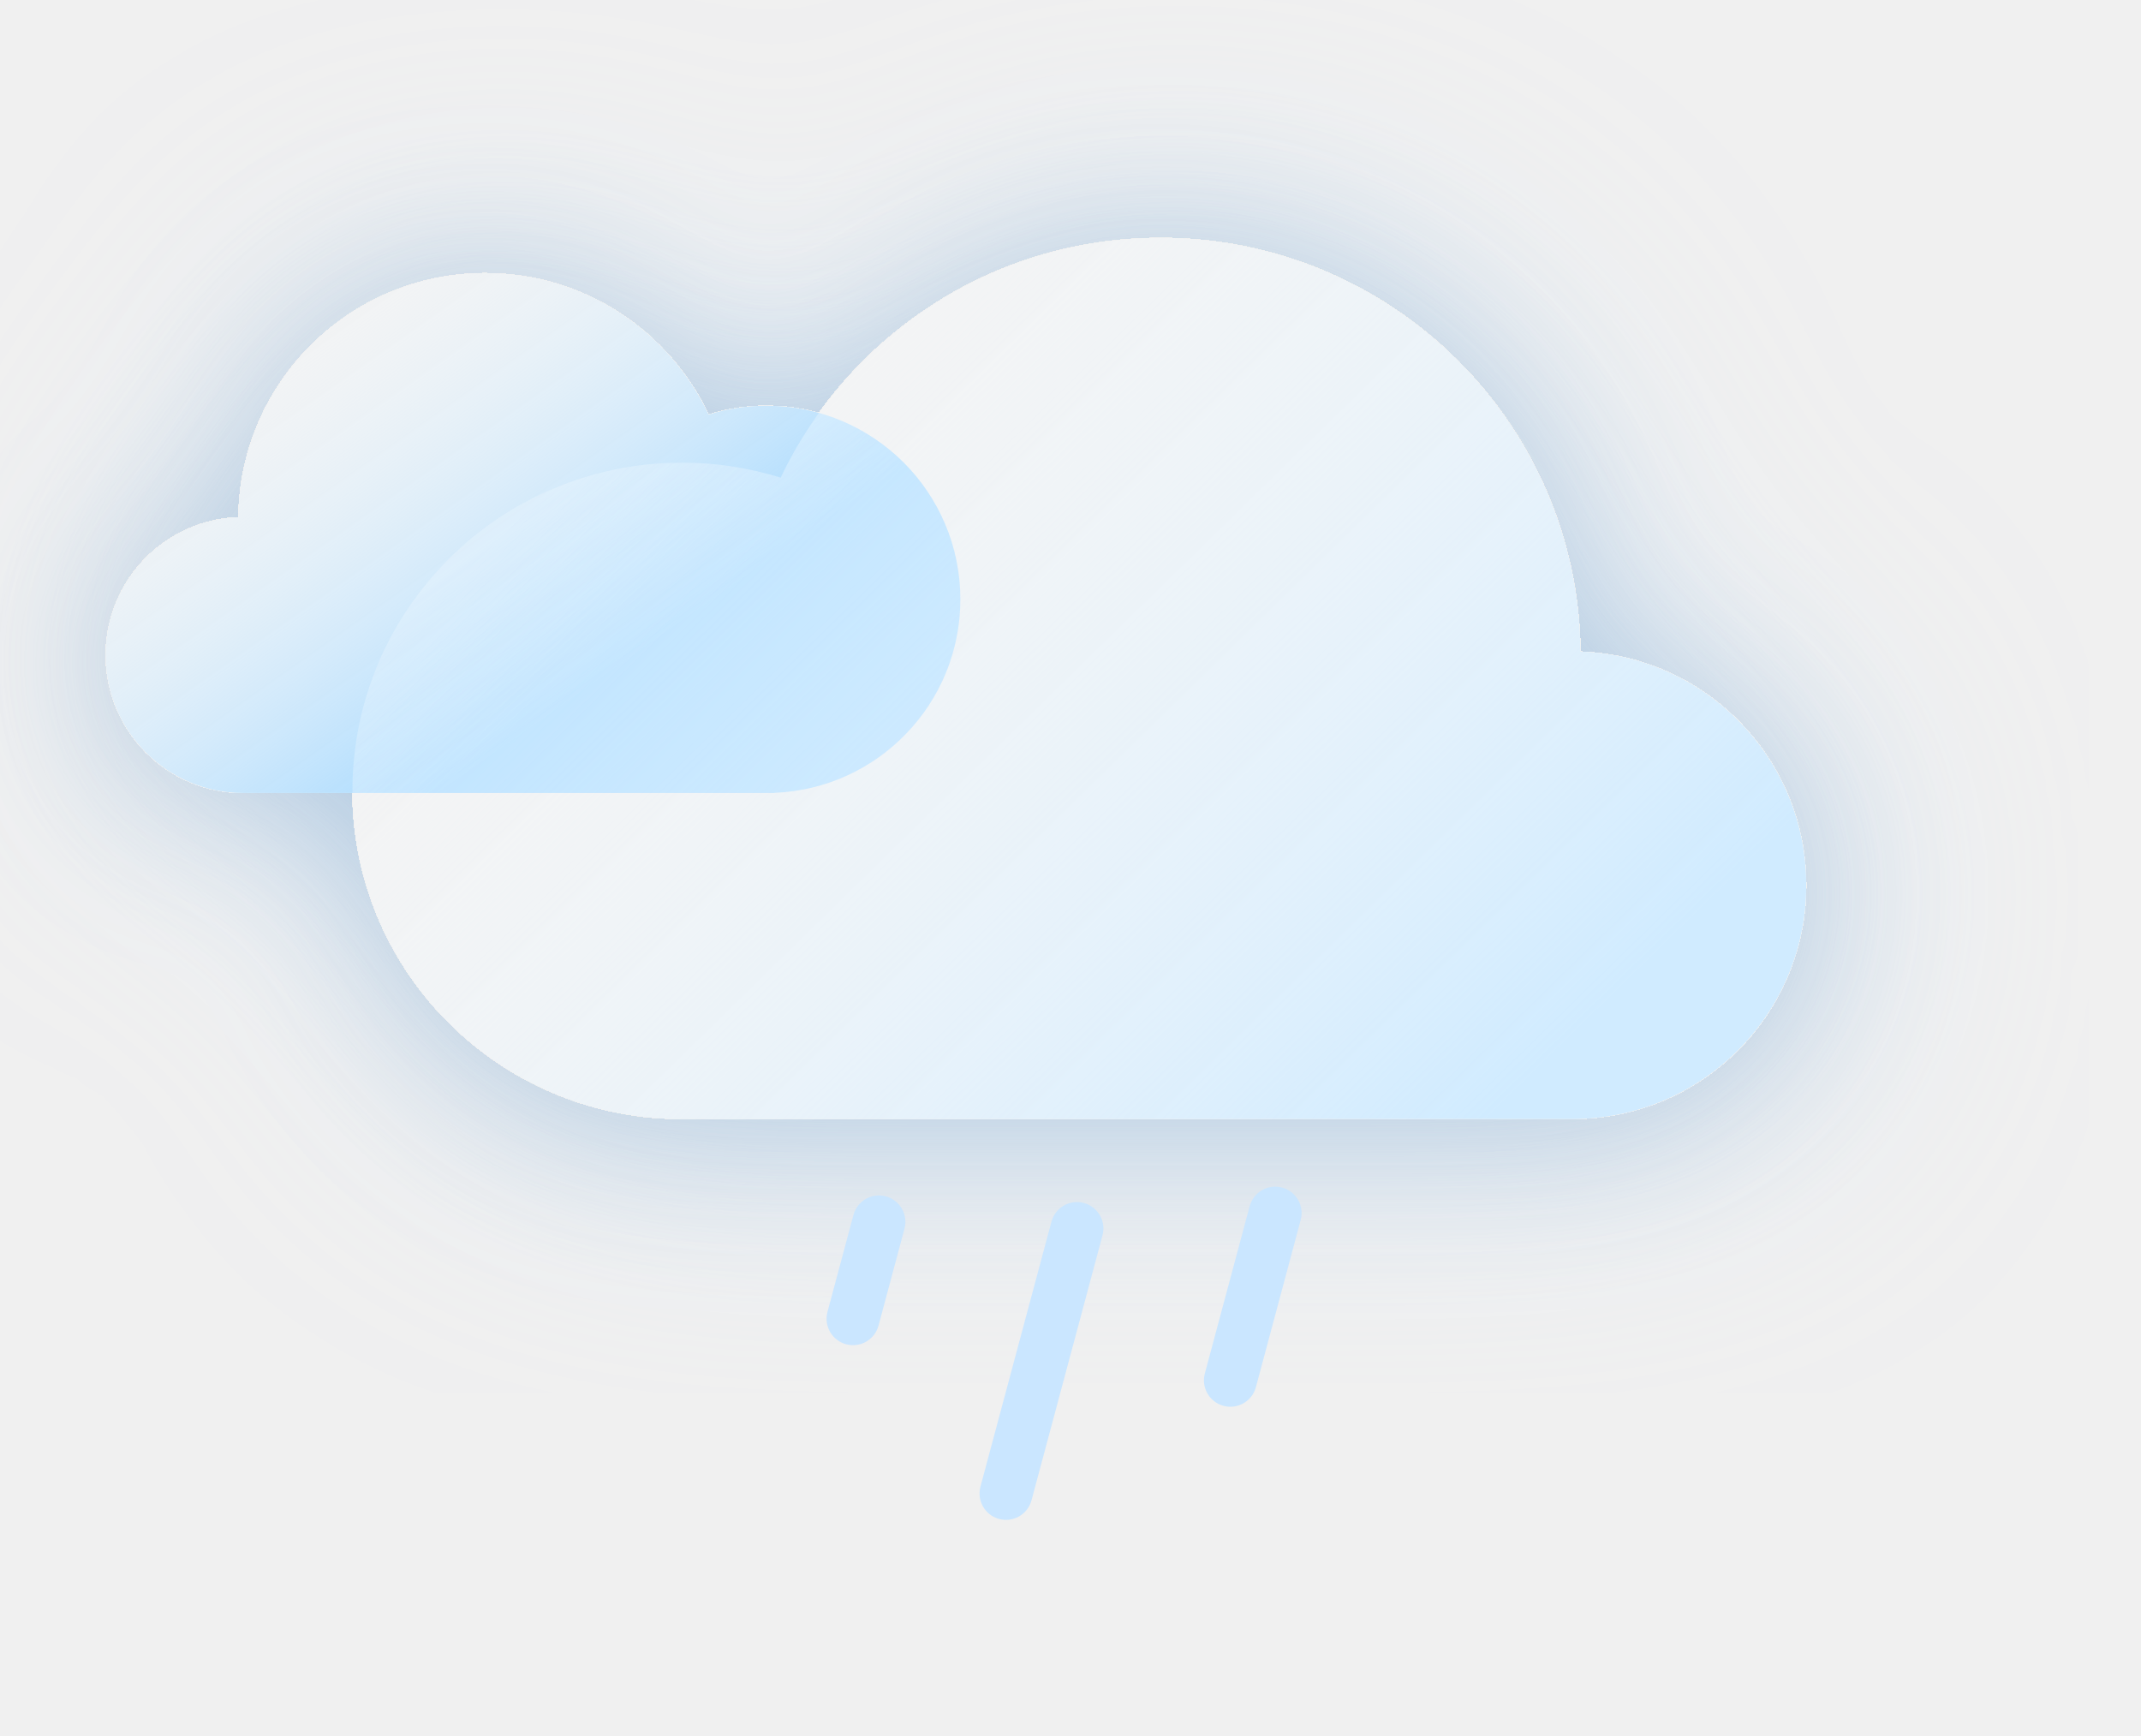
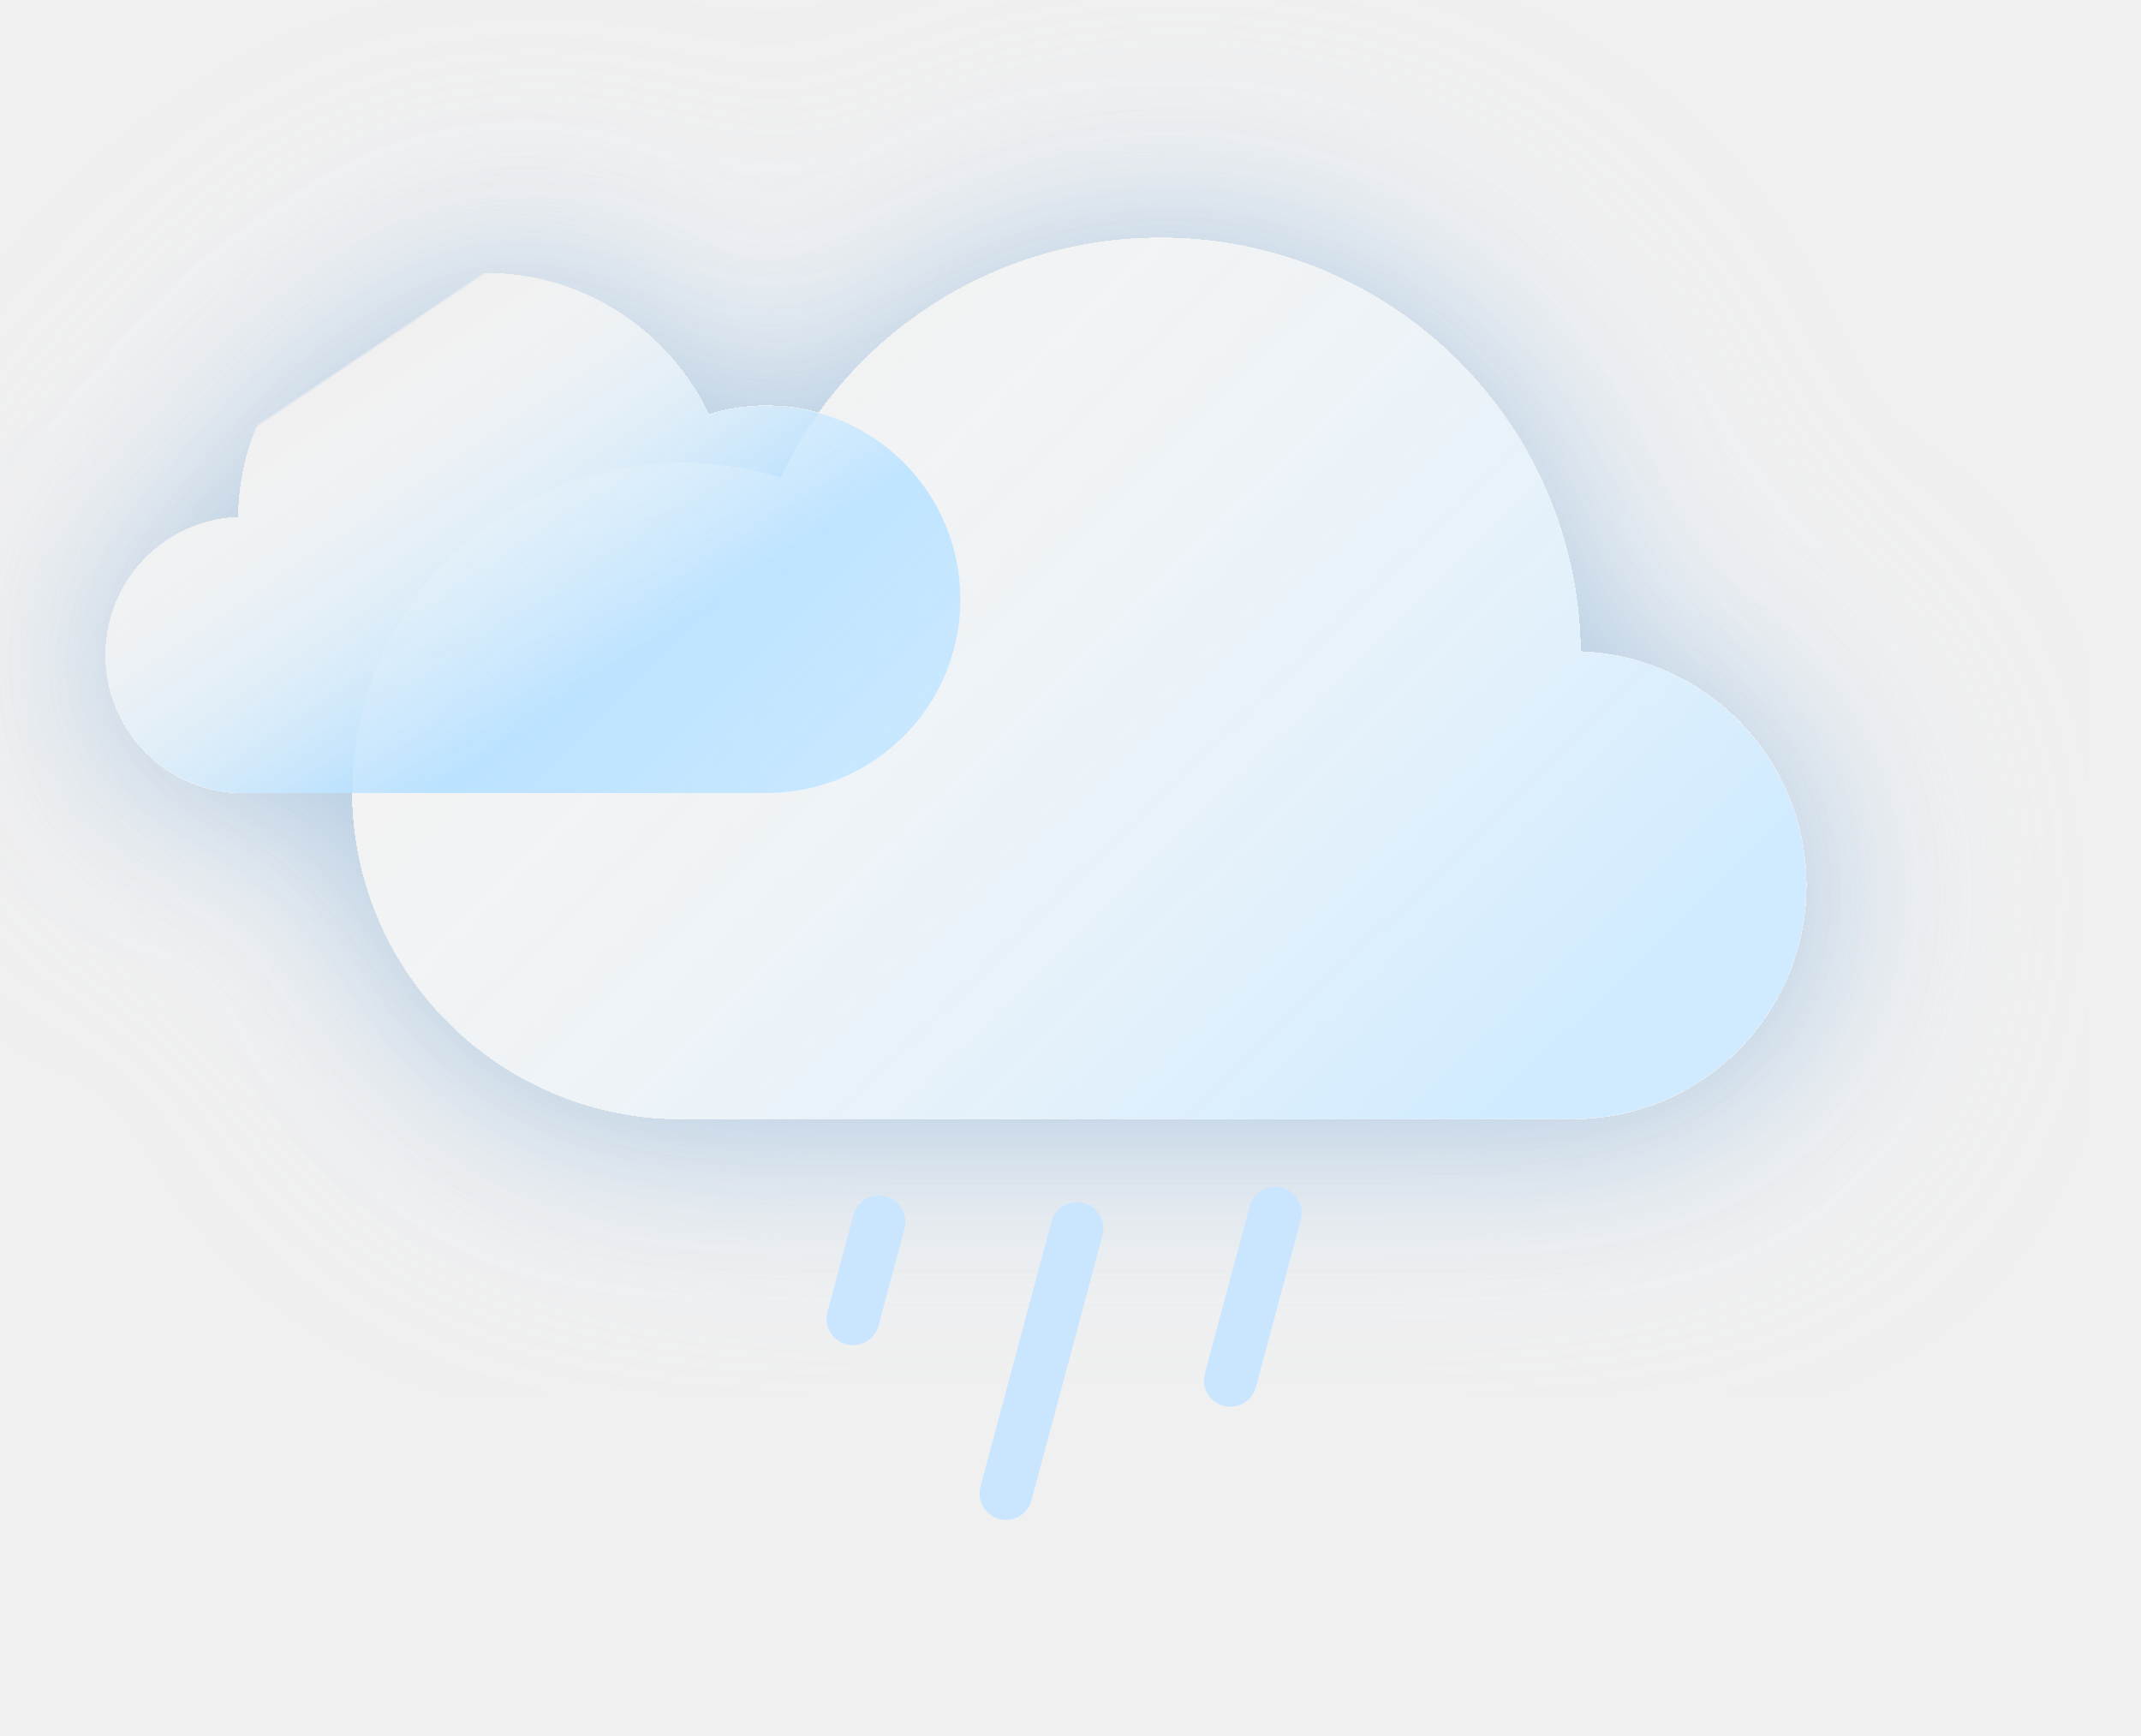
<svg xmlns="http://www.w3.org/2000/svg" width="243" height="197" fill="none">
  <g clip-path="url(#a)">
    <g filter="url(#b)">
-       <path fill-rule="evenodd" clip-rule="evenodd" d="M87.042 90h-59.41C18.998 90 12 82.992 12 74.347c0-8.454 6.693-15.343 15.064-15.643C27.219 43.377 39.702 31 55.077 31c11.198 0 20.862 6.565 25.347 16.053a22 22 0 0 1 6.585-1.002c12.145 0 21.991 9.838 21.991 21.974 0 11.834-9.36 21.483-21.087 21.957V90h-.871Z" fill="url(#c)" />
+       <path fill="url(#c)" fill-rule="evenodd" d="M87.042 90h-59.41C18.998 90 12 82.992 12 74.347c0-8.454 6.693-15.343 15.064-15.643C27.219 43.377 39.702 31 55.077 31c11.198 0 20.862 6.565 25.347 16.053a22 22 0 0 1 6.585-1.002c12.145 0 21.991 9.838 21.991 21.974 0 11.834-9.36 21.483-21.087 21.957V90h-.871Z" clip-rule="evenodd" />
      <g filter="url(#d)">
-         <path fill-rule="evenodd" clip-rule="evenodd" d="M77.352 127h101.057C193.096 127 205 115.121 205 100.469c0-14.329-11.386-26.004-25.624-26.513C179.112 47.977 157.879 27 131.724 27c-19.048 0-35.486 11.127-43.115 27.21a37.543 37.543 0 0 0-11.202-1.7C56.747 52.51 40 69.186 40 89.755c0 20.058 15.923 36.412 35.87 37.214V127h1.482Z" fill="url(#e)" />
+         <path fill="url(#e)" fill-rule="evenodd" d="M77.352 127h101.057C193.096 127 205 115.121 205 100.469c0-14.329-11.386-26.004-25.624-26.513C179.112 47.977 157.879 27 131.724 27c-19.048 0-35.486 11.127-43.115 27.21a37.543 37.543 0 0 0-11.202-1.7C56.747 52.51 40 69.186 40 89.755c0 20.058 15.923 36.412 35.87 37.214V127h1.482Z" clip-rule="evenodd" />
      </g>
    </g>
-     <rect x="120.114" y="135.752" width="6" height="37.13" rx="3" transform="rotate(15 120.114 135.752)" fill="url(#f)" />
-     <rect x="142.61" y="134" width="6" height="25.653" rx="3" transform="rotate(15 142.61 134)" fill="url(#g)" />
-     <rect x="97.639" y="135" width="6" height="17.382" rx="3" transform="rotate(15 97.64 135)" fill="url(#h)" />
+     <rect width="6" height="37.13" x="120.114" y="135.752" fill="url(#f)" rx="3" transform="rotate(15 120.114 135.752)" />
+     <rect width="6" height="25.653" x="142.61" y="134" fill="url(#g)" rx="3" transform="rotate(15 142.61 134)" />
+     <rect width="6" height="17.382" x="97.639" y="135" fill="url(#h)" rx="3" transform="rotate(15 97.64 135)" />
  </g>
  <defs>
-     <linearGradient id="c" x1="69" y1="76.5" x2="36.967" y2="31.024" gradientUnits="userSpaceOnUse">
+     <linearGradient id="c" x1="69" x2="43.472" y1="76.5" y2="38.519" gradientUnits="userSpaceOnUse">
      <stop stop-color="#AADBFF" />
-       <stop offset="1" stop-color="#fff" stop-opacity=".21" />
+       <stop offset="1" stop-color="#fff" stop-opacity="0" />
    </linearGradient>
-     <linearGradient id="e" x1="179.379" y1="116.796" x2="91.121" y2="26.617" gradientUnits="userSpaceOnUse">
+     <linearGradient id="e" x1="179.379" x2="91.121" y1="116.796" y2="26.617" gradientUnits="userSpaceOnUse">
      <stop stop-color="#D0EBFF" />
-       <stop offset="1" stop-color="#fff" stop-opacity=".21" />
+       <stop offset="1" stop-color="#fff" stop-opacity=".1" />
    </linearGradient>
-     <linearGradient id="f" x1="125.153" y1="169.093" x2="118.459" y2="168.402" gradientUnits="userSpaceOnUse">
+     <linearGradient id="f" x1="125.153" x2="118.459" y1="169.093" y2="168.402" gradientUnits="userSpaceOnUse">
      <stop stop-color="#CAE6FF" />
    </linearGradient>
-     <linearGradient id="g" x1="147.649" y1="157.035" x2="141.032" y2="156.047" gradientUnits="userSpaceOnUse">
+     <linearGradient id="g" x1="147.649" x2="141.032" y1="157.035" y2="156.047" gradientUnits="userSpaceOnUse">
      <stop stop-color="#CAE6FF" />
    </linearGradient>
-     <linearGradient id="h" x1="102.679" y1="150.609" x2="96.227" y2="149.186" gradientUnits="userSpaceOnUse">
+     <linearGradient id="h" x1="102.679" x2="96.227" y1="150.609" y2="149.186" gradientUnits="userSpaceOnUse">
      <stop stop-color="#CAE6FF" />
    </linearGradient>
-     <filter id="b" x="-16" y="-2" width="253" height="160" filterUnits="userSpaceOnUse" color-interpolation-filters="sRGB">
+     <filter id="b" width="253" height="160" x="-16" y="-2" color-interpolation-filters="sRGB" filterUnits="userSpaceOnUse">
      <feFlood flood-opacity="0" result="BackgroundImageFix" />
-       <feColorMatrix in="SourceAlpha" values="0 0 0 0 0 0 0 0 0 0 0 0 0 0 0 0 0 0 127 0" result="hardAlpha" />
+       <feColorMatrix in="SourceAlpha" result="hardAlpha" values="0 0 0 0 0 0 0 0 0 0 0 0 0 0 0 0 0 0 127 0" />
      <feOffset dx="2" dy="1" />
      <feGaussianBlur stdDeviation="15" />
      <feComposite in2="hardAlpha" operator="out" />
      <feColorMatrix values="0 0 0 0 0.793 0 0 0 0 0.901 0 0 0 0 1 0 0 0 0.5 0" />
      <feBlend in2="BackgroundImageFix" result="effect1_dropShadow_12_772" />
-       <feColorMatrix in="SourceAlpha" values="0 0 0 0 0 0 0 0 0 0 0 0 0 0 0 0 0 0 127 0" result="hardAlpha" />
+       <feColorMatrix in="SourceAlpha" result="hardAlpha" values="0 0 0 0 0 0 0 0 0 0 0 0 0 0 0 0 0 0 127 0" />
      <feOffset dy="1" />
      <feGaussianBlur stdDeviation="9.5" />
      <feComposite in2="hardAlpha" operator="out" />
      <feColorMatrix values="0 0 0 0 0.401 0 0 0 0 0.581 0 0 0 0 0.75 0 0 0 0.4 0" />
      <feBlend in2="effect1_dropShadow_12_772" result="effect2_dropShadow_12_772" />
      <feBlend in="SourceGraphic" in2="effect2_dropShadow_12_772" result="shape" />
    </filter>
-     <filter id="d" x="32" y="19" width="181" height="116" filterUnits="userSpaceOnUse" color-interpolation-filters="sRGB">
+     <filter id="d" width="181" height="116" x="32" y="19" color-interpolation-filters="sRGB" filterUnits="userSpaceOnUse">
      <feFlood flood-opacity="0" result="BackgroundImageFix" />
      <feGaussianBlur in="BackgroundImageFix" stdDeviation="4" />
      <feComposite in2="SourceAlpha" operator="in" result="effect1_backgroundBlur_12_772" />
      <feBlend in="SourceGraphic" in2="effect1_backgroundBlur_12_772" result="shape" />
    </filter>
    <clipPath id="a">
      <path fill="#fff" d="M0 0h243v197H0z" />
    </clipPath>
  </defs>
</svg>
